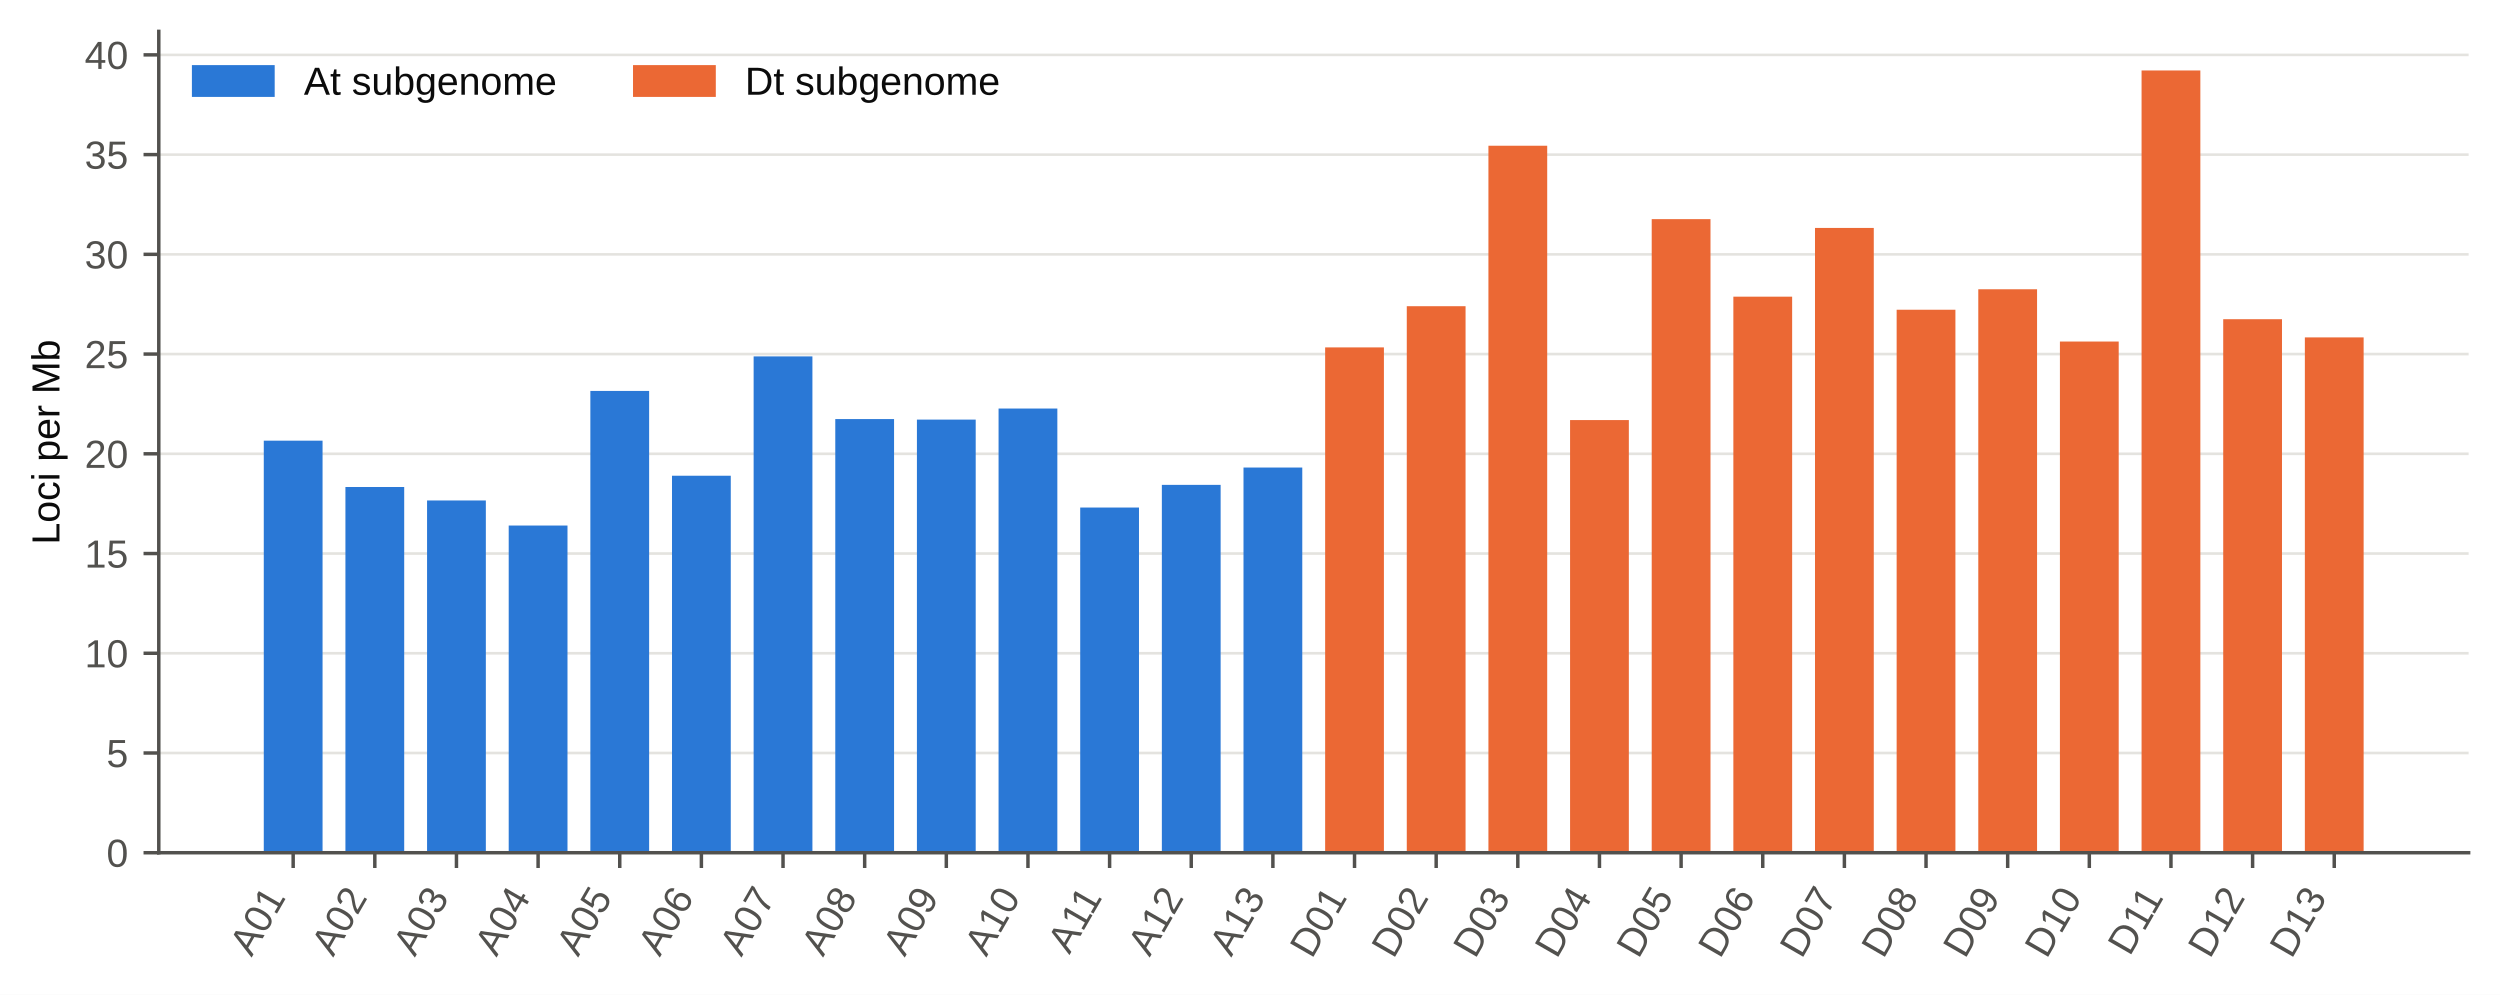
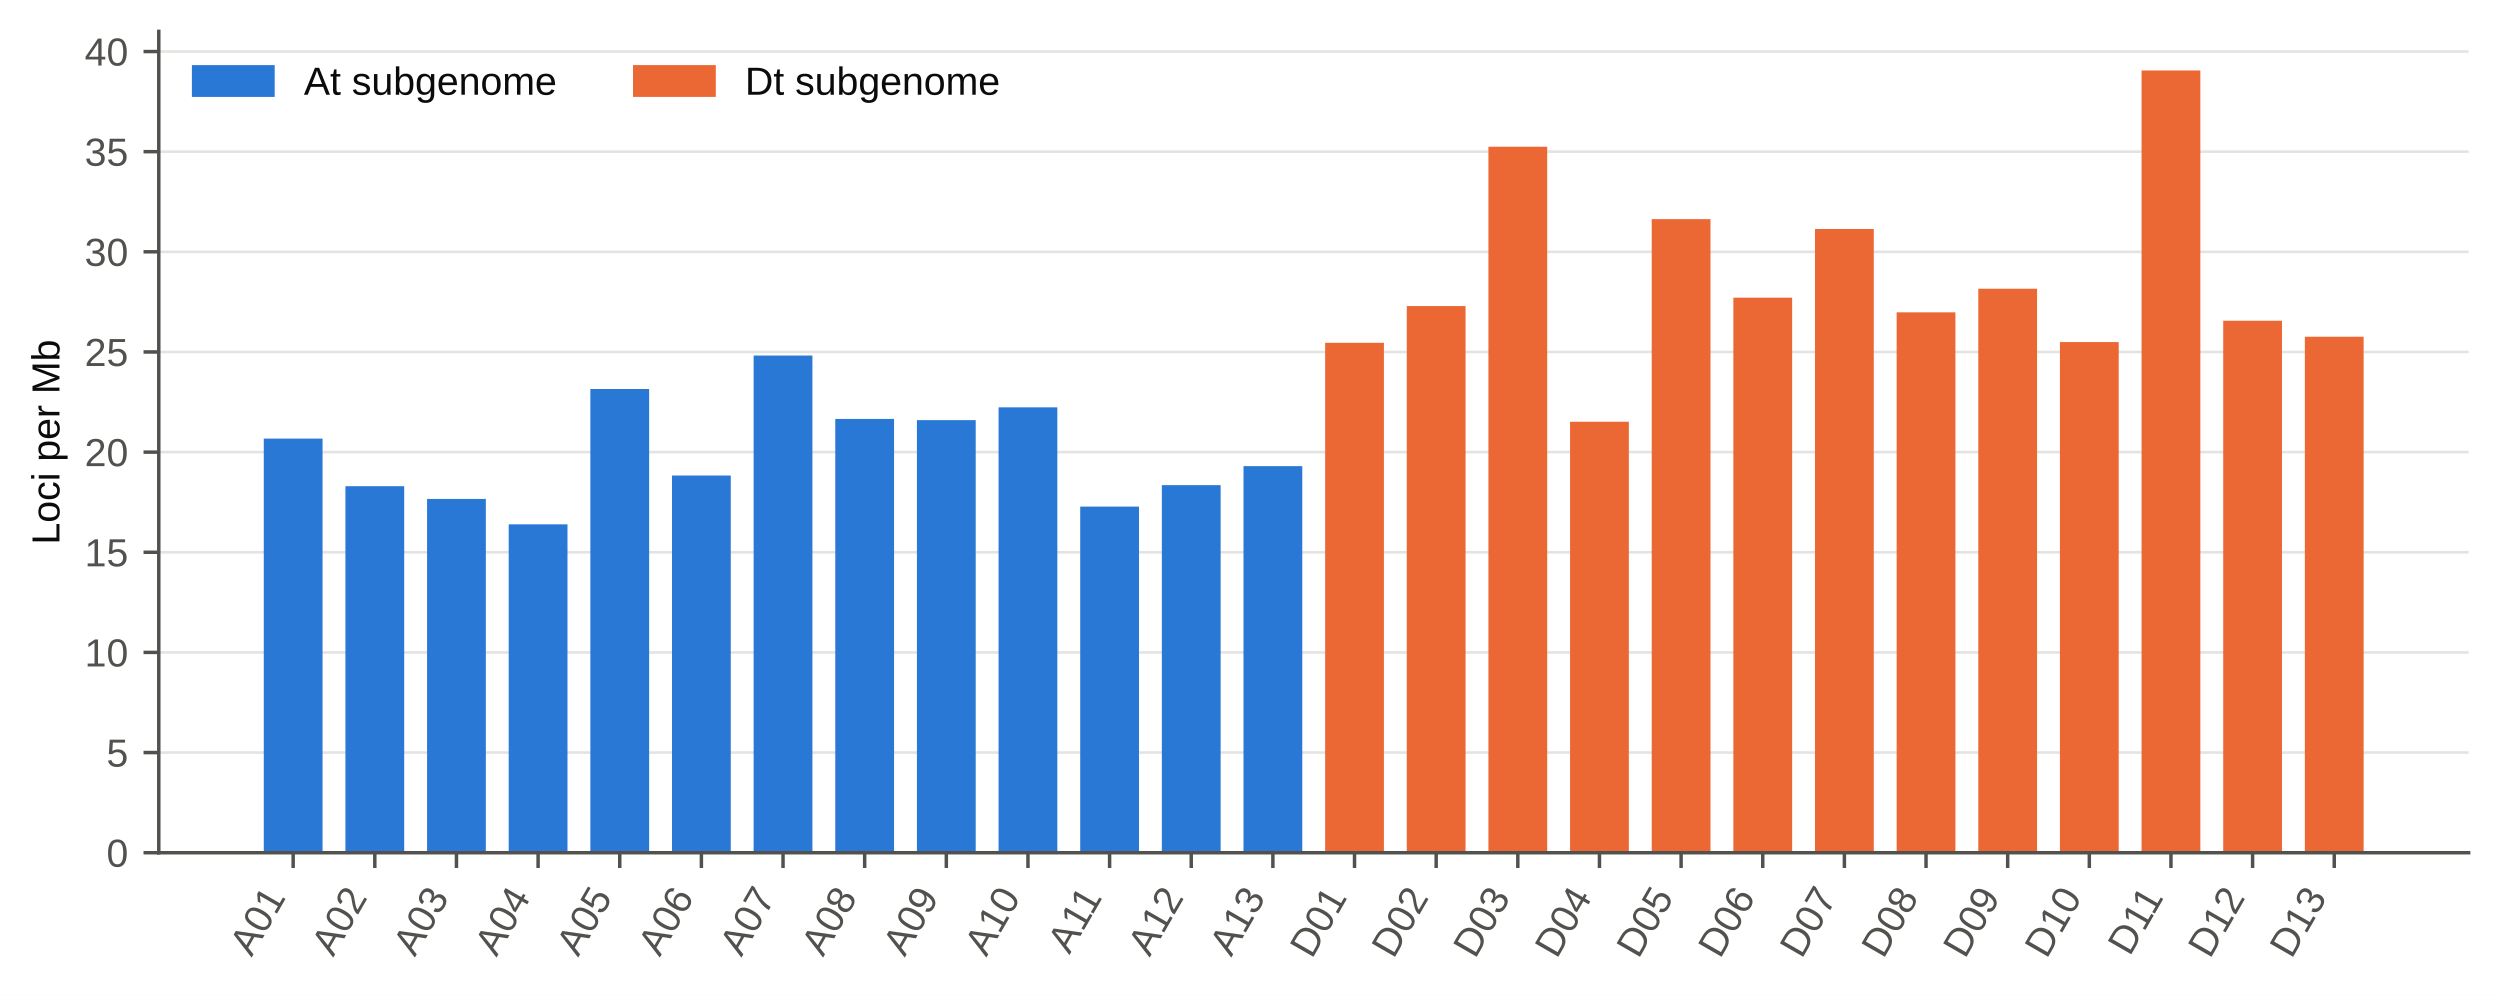
<svg xmlns="http://www.w3.org/2000/svg" xmlns:xlink="http://www.w3.org/1999/xlink" width="573.74pt" height="228.309pt" viewBox="0 0 573.74 228.309" version="1.1">
  <defs>
    <style type="text/css">*{stroke-linejoin: round; stroke-linecap: butt}</style>
  </defs>
  <g id="figure_1">
    <g id="patch_1">
      <path d="M 0 228.309  L 573.74 228.309  L 573.74 0  L 0 0  z " style="fill: #ffffff" />
    </g>
    <g id="axes_1">
      <g id="patch_2">
        <path d="M 36.44 195.696  L 566.54 195.696  L 566.54 7.2  L 36.44 7.2  z " style="fill: #ffffff" />
      </g>
      <g id="matplotlib.axis_1">
        <g id="xtick_1">
          <g id="line2d_1">
            <defs>
-               <path id="m0582086b3c" d="M 0 0  L 0 3.5  " style="stroke: #52514e; stroke-width: 0.8" />
+               <path id="mdb32afa237" d="M 0 0  L 0 3.5  " style="stroke: #52514e; stroke-width: 0.8" />
            </defs>
            <g>
-               <use xlink:href="#m0582086b3c" x="67.281" y="195.696" style="fill: #52514e; stroke: #52514e; stroke-width: 0.8" />
+               <use xlink:href="#mdb32afa237" x="67.281" y="195.696" style="fill: #52514e; stroke: #52514e; stroke-width: 0.8" />
            </g>
          </g>
          <g id="text_1">
            <text style="font-size: 9px; font-family: 'Arial', 'Helvetica', 'DejaVu Sans'; fill: #52514e" transform="translate(57.72556 219.7847) rotate(-60)">A01</text>
          </g>
        </g>
        <g id="xtick_2">
          <g id="line2d_2">
            <g>
-               <use xlink:href="#m0582086b3c" x="86.018" y="195.696" style="fill: #52514e; stroke: #52514e; stroke-width: 0.8" />
+               <use xlink:href="#mdb32afa237" x="86.018" y="195.696" style="fill: #52514e; stroke: #52514e; stroke-width: 0.8" />
            </g>
          </g>
          <g id="text_2">
            <text style="font-size: 9px; font-family: 'Arial', 'Helvetica', 'DejaVu Sans'; fill: #52514e" transform="translate(76.46231 219.7847) rotate(-60)">A02</text>
          </g>
        </g>
        <g id="xtick_3">
          <g id="line2d_3">
            <g>
-               <use xlink:href="#m0582086b3c" x="104.755" y="195.696" style="fill: #52514e; stroke: #52514e; stroke-width: 0.8" />
+               <use xlink:href="#mdb32afa237" x="104.755" y="195.696" style="fill: #52514e; stroke: #52514e; stroke-width: 0.8" />
            </g>
          </g>
          <g id="text_3">
            <text style="font-size: 9px; font-family: 'Arial', 'Helvetica', 'DejaVu Sans'; fill: #52514e" transform="translate(95.19906 219.7847) rotate(-60)">A03</text>
          </g>
        </g>
        <g id="xtick_4">
          <g id="line2d_4">
            <g>
-               <use xlink:href="#m0582086b3c" x="123.491" y="195.696" style="fill: #52514e; stroke: #52514e; stroke-width: 0.8" />
+               <use xlink:href="#mdb32afa237" x="123.491" y="195.696" style="fill: #52514e; stroke: #52514e; stroke-width: 0.8" />
            </g>
          </g>
          <g id="text_4">
            <text style="font-size: 9px; font-family: 'Arial', 'Helvetica', 'DejaVu Sans'; fill: #52514e" transform="translate(113.9358 219.7847) rotate(-60)">A04</text>
          </g>
        </g>
        <g id="xtick_5">
          <g id="line2d_5">
            <g>
-               <use xlink:href="#m0582086b3c" x="142.228" y="195.696" style="fill: #52514e; stroke: #52514e; stroke-width: 0.8" />
+               <use xlink:href="#mdb32afa237" x="142.228" y="195.696" style="fill: #52514e; stroke: #52514e; stroke-width: 0.8" />
            </g>
          </g>
          <g id="text_5">
            <text style="font-size: 9px; font-family: 'Arial', 'Helvetica', 'DejaVu Sans'; fill: #52514e" transform="translate(132.6725 219.7847) rotate(-60)">A05</text>
          </g>
        </g>
        <g id="xtick_6">
          <g id="line2d_6">
            <g>
-               <use xlink:href="#m0582086b3c" x="160.965" y="195.696" style="fill: #52514e; stroke: #52514e; stroke-width: 0.8" />
+               <use xlink:href="#mdb32afa237" x="160.965" y="195.696" style="fill: #52514e; stroke: #52514e; stroke-width: 0.8" />
            </g>
          </g>
          <g id="text_6">
            <text style="font-size: 9px; font-family: 'Arial', 'Helvetica', 'DejaVu Sans'; fill: #52514e" transform="translate(151.4093 219.7847) rotate(-60)">A06</text>
          </g>
        </g>
        <g id="xtick_7">
          <g id="line2d_7">
            <g>
-               <use xlink:href="#m0582086b3c" x="179.702" y="195.696" style="fill: #52514e; stroke: #52514e; stroke-width: 0.8" />
+               <use xlink:href="#mdb32afa237" x="179.702" y="195.696" style="fill: #52514e; stroke: #52514e; stroke-width: 0.8" />
            </g>
          </g>
          <g id="text_7">
            <text style="font-size: 9px; font-family: 'Arial', 'Helvetica', 'DejaVu Sans'; fill: #52514e" transform="translate(170.146 219.7847) rotate(-60)">A07</text>
          </g>
        </g>
        <g id="xtick_8">
          <g id="line2d_8">
            <g>
-               <use xlink:href="#m0582086b3c" x="198.438" y="195.696" style="fill: #52514e; stroke: #52514e; stroke-width: 0.8" />
+               <use xlink:href="#mdb32afa237" x="198.438" y="195.696" style="fill: #52514e; stroke: #52514e; stroke-width: 0.8" />
            </g>
          </g>
          <g id="text_8">
            <text style="font-size: 9px; font-family: 'Arial', 'Helvetica', 'DejaVu Sans'; fill: #52514e" transform="translate(188.8828 219.7847) rotate(-60)">A08</text>
          </g>
        </g>
        <g id="xtick_9">
          <g id="line2d_9">
            <g>
-               <use xlink:href="#m0582086b3c" x="217.175" y="195.696" style="fill: #52514e; stroke: #52514e; stroke-width: 0.8" />
+               <use xlink:href="#mdb32afa237" x="217.175" y="195.696" style="fill: #52514e; stroke: #52514e; stroke-width: 0.8" />
            </g>
          </g>
          <g id="text_9">
            <text style="font-size: 9px; font-family: 'Arial', 'Helvetica', 'DejaVu Sans'; fill: #52514e" transform="translate(207.6195 219.7847) rotate(-60)">A09</text>
          </g>
        </g>
        <g id="xtick_10">
          <g id="line2d_10">
            <g>
-               <use xlink:href="#m0582086b3c" x="235.912" y="195.696" style="fill: #52514e; stroke: #52514e; stroke-width: 0.8" />
+               <use xlink:href="#mdb32afa237" x="235.912" y="195.696" style="fill: #52514e; stroke: #52514e; stroke-width: 0.8" />
            </g>
          </g>
          <g id="text_10">
            <text style="font-size: 9px; font-family: 'Arial', 'Helvetica', 'DejaVu Sans'; fill: #52514e" transform="translate(226.3563 219.7847) rotate(-60)">A10</text>
          </g>
        </g>
        <g id="xtick_11">
          <g id="line2d_11">
            <g>
-               <use xlink:href="#m0582086b3c" x="254.649" y="195.696" style="fill: #52514e; stroke: #52514e; stroke-width: 0.8" />
+               <use xlink:href="#mdb32afa237" x="254.649" y="195.696" style="fill: #52514e; stroke: #52514e; stroke-width: 0.8" />
            </g>
          </g>
          <g id="text_11">
            <text style="font-size: 9px; font-family: 'Arial', 'Helvetica', 'DejaVu Sans'; fill: #52514e" transform="translate(245.4249 219.2098) rotate(-60)">A11</text>
          </g>
        </g>
        <g id="xtick_12">
          <g id="line2d_12">
            <g>
-               <use xlink:href="#m0582086b3c" x="273.385" y="195.696" style="fill: #52514e; stroke: #52514e; stroke-width: 0.8" />
+               <use xlink:href="#mdb32afa237" x="273.385" y="195.696" style="fill: #52514e; stroke: #52514e; stroke-width: 0.8" />
            </g>
          </g>
          <g id="text_12">
            <text style="font-size: 9px; font-family: 'Arial', 'Helvetica', 'DejaVu Sans'; fill: #52514e" transform="translate(263.8298 219.7847) rotate(-60)">A12</text>
          </g>
        </g>
        <g id="xtick_13">
          <g id="line2d_13">
            <g>
-               <use xlink:href="#m0582086b3c" x="292.122" y="195.696" style="fill: #52514e; stroke: #52514e; stroke-width: 0.8" />
+               <use xlink:href="#mdb32afa237" x="292.122" y="195.696" style="fill: #52514e; stroke: #52514e; stroke-width: 0.8" />
            </g>
          </g>
          <g id="text_13">
            <text style="font-size: 9px; font-family: 'Arial', 'Helvetica', 'DejaVu Sans'; fill: #52514e" transform="translate(282.5665 219.7847) rotate(-60)">A13</text>
          </g>
        </g>
        <g id="xtick_14">
          <g id="line2d_14">
            <g>
-               <use xlink:href="#m0582086b3c" x="310.859" y="195.696" style="fill: #52514e; stroke: #52514e; stroke-width: 0.8" />
+               <use xlink:href="#mdb32afa237" x="310.859" y="195.696" style="fill: #52514e; stroke: #52514e; stroke-width: 0.8" />
            </g>
          </g>
          <g id="text_14">
            <text style="font-size: 9px; font-family: 'Arial', 'Helvetica', 'DejaVu Sans'; fill: #52514e" transform="translate(301.0551 220.2146) rotate(-60)">D01</text>
          </g>
        </g>
        <g id="xtick_15">
          <g id="line2d_15">
            <g>
-               <use xlink:href="#m0582086b3c" x="329.596" y="195.696" style="fill: #52514e; stroke: #52514e; stroke-width: 0.8" />
+               <use xlink:href="#mdb32afa237" x="329.596" y="195.696" style="fill: #52514e; stroke: #52514e; stroke-width: 0.8" />
            </g>
          </g>
          <g id="text_15">
            <text style="font-size: 9px; font-family: 'Arial', 'Helvetica', 'DejaVu Sans'; fill: #52514e" transform="translate(319.7918 220.2146) rotate(-60)">D02</text>
          </g>
        </g>
        <g id="xtick_16">
          <g id="line2d_16">
            <g>
-               <use xlink:href="#m0582086b3c" x="348.332" y="195.696" style="fill: #52514e; stroke: #52514e; stroke-width: 0.8" />
+               <use xlink:href="#mdb32afa237" x="348.332" y="195.696" style="fill: #52514e; stroke: #52514e; stroke-width: 0.8" />
            </g>
          </g>
          <g id="text_16">
            <text style="font-size: 9px; font-family: 'Arial', 'Helvetica', 'DejaVu Sans'; fill: #52514e" transform="translate(338.5285 220.2146) rotate(-60)">D03</text>
          </g>
        </g>
        <g id="xtick_17">
          <g id="line2d_17">
            <g>
-               <use xlink:href="#m0582086b3c" x="367.069" y="195.696" style="fill: #52514e; stroke: #52514e; stroke-width: 0.8" />
+               <use xlink:href="#mdb32afa237" x="367.069" y="195.696" style="fill: #52514e; stroke: #52514e; stroke-width: 0.8" />
            </g>
          </g>
          <g id="text_17">
            <text style="font-size: 9px; font-family: 'Arial', 'Helvetica', 'DejaVu Sans'; fill: #52514e" transform="translate(357.2653 220.2146) rotate(-60)">D04</text>
          </g>
        </g>
        <g id="xtick_18">
          <g id="line2d_18">
            <g>
-               <use xlink:href="#m0582086b3c" x="385.806" y="195.696" style="fill: #52514e; stroke: #52514e; stroke-width: 0.8" />
+               <use xlink:href="#mdb32afa237" x="385.806" y="195.696" style="fill: #52514e; stroke: #52514e; stroke-width: 0.8" />
            </g>
          </g>
          <g id="text_18">
            <text style="font-size: 9px; font-family: 'Arial', 'Helvetica', 'DejaVu Sans'; fill: #52514e" transform="translate(376.002 220.2146) rotate(-60)">D05</text>
          </g>
        </g>
        <g id="xtick_19">
          <g id="line2d_19">
            <g>
-               <use xlink:href="#m0582086b3c" x="404.543" y="195.696" style="fill: #52514e; stroke: #52514e; stroke-width: 0.8" />
+               <use xlink:href="#mdb32afa237" x="404.543" y="195.696" style="fill: #52514e; stroke: #52514e; stroke-width: 0.8" />
            </g>
          </g>
          <g id="text_19">
            <text style="font-size: 9px; font-family: 'Arial', 'Helvetica', 'DejaVu Sans'; fill: #52514e" transform="translate(394.7388 220.2146) rotate(-60)">D06</text>
          </g>
        </g>
        <g id="xtick_20">
          <g id="line2d_20">
            <g>
-               <use xlink:href="#m0582086b3c" x="423.279" y="195.696" style="fill: #52514e; stroke: #52514e; stroke-width: 0.8" />
+               <use xlink:href="#mdb32afa237" x="423.279" y="195.696" style="fill: #52514e; stroke: #52514e; stroke-width: 0.8" />
            </g>
          </g>
          <g id="text_20">
            <text style="font-size: 9px; font-family: 'Arial', 'Helvetica', 'DejaVu Sans'; fill: #52514e" transform="translate(413.4755 220.2146) rotate(-60)">D07</text>
          </g>
        </g>
        <g id="xtick_21">
          <g id="line2d_21">
            <g>
-               <use xlink:href="#m0582086b3c" x="442.016" y="195.696" style="fill: #52514e; stroke: #52514e; stroke-width: 0.8" />
+               <use xlink:href="#mdb32afa237" x="442.016" y="195.696" style="fill: #52514e; stroke: #52514e; stroke-width: 0.8" />
            </g>
          </g>
          <g id="text_21">
            <text style="font-size: 9px; font-family: 'Arial', 'Helvetica', 'DejaVu Sans'; fill: #52514e" transform="translate(432.2123 220.2146) rotate(-60)">D08</text>
          </g>
        </g>
        <g id="xtick_22">
          <g id="line2d_22">
            <g>
-               <use xlink:href="#m0582086b3c" x="460.753" y="195.696" style="fill: #52514e; stroke: #52514e; stroke-width: 0.8" />
+               <use xlink:href="#mdb32afa237" x="460.753" y="195.696" style="fill: #52514e; stroke: #52514e; stroke-width: 0.8" />
            </g>
          </g>
          <g id="text_22">
            <text style="font-size: 9px; font-family: 'Arial', 'Helvetica', 'DejaVu Sans'; fill: #52514e" transform="translate(450.949 220.2146) rotate(-60)">D09</text>
          </g>
        </g>
        <g id="xtick_23">
          <g id="line2d_23">
            <g>
-               <use xlink:href="#m0582086b3c" x="479.49" y="195.696" style="fill: #52514e; stroke: #52514e; stroke-width: 0.8" />
+               <use xlink:href="#mdb32afa237" x="479.49" y="195.696" style="fill: #52514e; stroke: #52514e; stroke-width: 0.8" />
            </g>
          </g>
          <g id="text_23">
            <text style="font-size: 9px; font-family: 'Arial', 'Helvetica', 'DejaVu Sans'; fill: #52514e" transform="translate(469.6858 220.2146) rotate(-60)">D10</text>
          </g>
        </g>
        <g id="xtick_24">
          <g id="line2d_24">
            <g>
-               <use xlink:href="#m0582086b3c" x="498.226" y="195.696" style="fill: #52514e; stroke: #52514e; stroke-width: 0.8" />
+               <use xlink:href="#mdb32afa237" x="498.226" y="195.696" style="fill: #52514e; stroke: #52514e; stroke-width: 0.8" />
            </g>
          </g>
          <g id="text_24">
            <text style="font-size: 9px; font-family: 'Arial', 'Helvetica', 'DejaVu Sans'; fill: #52514e" transform="translate(488.7544 219.6397) rotate(-60)">D11</text>
          </g>
        </g>
        <g id="xtick_25">
          <g id="line2d_25">
            <g>
-               <use xlink:href="#m0582086b3c" x="516.963" y="195.696" style="fill: #52514e; stroke: #52514e; stroke-width: 0.8" />
+               <use xlink:href="#mdb32afa237" x="516.963" y="195.696" style="fill: #52514e; stroke: #52514e; stroke-width: 0.8" />
            </g>
          </g>
          <g id="text_25">
            <text style="font-size: 9px; font-family: 'Arial', 'Helvetica', 'DejaVu Sans'; fill: #52514e" transform="translate(507.1592 220.2146) rotate(-60)">D12</text>
          </g>
        </g>
        <g id="xtick_26">
          <g id="line2d_26">
            <g>
-               <use xlink:href="#m0582086b3c" x="535.7" y="195.696" style="fill: #52514e; stroke: #52514e; stroke-width: 0.8" />
+               <use xlink:href="#mdb32afa237" x="535.7" y="195.696" style="fill: #52514e; stroke: #52514e; stroke-width: 0.8" />
            </g>
          </g>
          <g id="text_26">
            <text style="font-size: 9px; font-family: 'Arial', 'Helvetica', 'DejaVu Sans'; fill: #52514e" transform="translate(525.896 220.2146) rotate(-60)">D13</text>
          </g>
        </g>
      </g>
      <g id="matplotlib.axis_2">
        <g id="ytick_1">
          <g id="line2d_27">
-             <path d="M 36.44 195.696  L 566.54 195.696  " clip-path="url(#pb14a152fd7)" style="fill: none; stroke: #e4e3df; stroke-width: 0.6; stroke-linecap: square" />
+             <path d="M 36.44 195.696  L 566.54 195.696  " clip-path="url(#p1edfeef2e5)" style="fill: none; stroke: #e4e3df; stroke-width: 0.6; stroke-linecap: square" />
          </g>
          <g id="line2d_28">
            <defs>
-               <path id="mf6f5ca2edf" d="M 0 0  L -3.5 0  " style="stroke: #52514e; stroke-width: 0.8" />
+               <path id="m97c1037d2c" d="M 0 0  L -3.5 0  " style="stroke: #52514e; stroke-width: 0.8" />
            </defs>
            <g>
-               <use xlink:href="#mf6f5ca2edf" x="36.44" y="195.696" style="fill: #52514e; stroke: #52514e; stroke-width: 0.8" />
+               <use xlink:href="#m97c1037d2c" x="36.44" y="195.696" style="fill: #52514e; stroke: #52514e; stroke-width: 0.8" />
            </g>
          </g>
          <g id="text_27">
            <text style="font-size: 9px; font-family: 'Arial', 'Helvetica', 'DejaVu Sans'; text-anchor: end; fill: #52514e" x="29.44" y="198.917" transform="rotate(-0 29.44047 198.917)">0</text>
          </g>
        </g>
        <g id="ytick_2">
          <g id="line2d_29">
-             <path d="M 36.44 172.809  L 566.54 172.809  " clip-path="url(#pb14a152fd7)" style="fill: none; stroke: #e4e3df; stroke-width: 0.6; stroke-linecap: square" />
+             <path d="M 36.44 172.712  L 566.54 172.712  " clip-path="url(#p1edfeef2e5)" style="fill: none; stroke: #e4e3df; stroke-width: 0.6; stroke-linecap: square" />
          </g>
          <g id="line2d_30">
            <g>
-               <use xlink:href="#mf6f5ca2edf" x="36.44" y="172.809" style="fill: #52514e; stroke: #52514e; stroke-width: 0.8" />
+               <use xlink:href="#m97c1037d2c" x="36.44" y="172.712" style="fill: #52514e; stroke: #52514e; stroke-width: 0.8" />
            </g>
          </g>
          <g id="text_28">
-             <text style="font-size: 9px; font-family: 'Arial', 'Helvetica', 'DejaVu Sans'; text-anchor: end; fill: #52514e" x="29.44" y="176.03" transform="rotate(-0 29.44047 176.0295)">5</text>
+             <text style="font-size: 9px; font-family: 'Arial', 'Helvetica', 'DejaVu Sans'; text-anchor: end; fill: #52514e" x="29.44" y="175.933" transform="rotate(-0 29.44047 175.933)">5</text>
          </g>
        </g>
        <g id="ytick_3">
          <g id="line2d_31">
-             <path d="M 36.44 149.921  L 566.54 149.921  " clip-path="url(#pb14a152fd7)" style="fill: none; stroke: #e4e3df; stroke-width: 0.6; stroke-linecap: square" />
+             <path d="M 36.44 149.728  L 566.54 149.728  " clip-path="url(#p1edfeef2e5)" style="fill: none; stroke: #e4e3df; stroke-width: 0.6; stroke-linecap: square" />
          </g>
          <g id="line2d_32">
            <g>
-               <use xlink:href="#mf6f5ca2edf" x="36.44" y="149.921" style="fill: #52514e; stroke: #52514e; stroke-width: 0.8" />
+               <use xlink:href="#m97c1037d2c" x="36.44" y="149.728" style="fill: #52514e; stroke: #52514e; stroke-width: 0.8" />
            </g>
          </g>
          <g id="text_29">
-             <text style="font-size: 9px; font-family: 'Arial', 'Helvetica', 'DejaVu Sans'; text-anchor: end; fill: #52514e" x="29.44" y="153.142" transform="rotate(-0 29.44047 153.1421)">10</text>
+             <text style="font-size: 9px; font-family: 'Arial', 'Helvetica', 'DejaVu Sans'; text-anchor: end; fill: #52514e" x="29.44" y="152.949" transform="rotate(-0 29.44047 152.9489)">10</text>
          </g>
        </g>
        <g id="ytick_4">
          <g id="line2d_33">
-             <path d="M 36.44 127.034  L 566.54 127.034  " clip-path="url(#pb14a152fd7)" style="fill: none; stroke: #e4e3df; stroke-width: 0.6; stroke-linecap: square" />
+             <path d="M 36.44 126.744  L 566.54 126.744  " clip-path="url(#p1edfeef2e5)" style="fill: none; stroke: #e4e3df; stroke-width: 0.6; stroke-linecap: square" />
          </g>
          <g id="line2d_34">
            <g>
-               <use xlink:href="#mf6f5ca2edf" x="36.44" y="127.034" style="fill: #52514e; stroke: #52514e; stroke-width: 0.8" />
+               <use xlink:href="#m97c1037d2c" x="36.44" y="126.744" style="fill: #52514e; stroke: #52514e; stroke-width: 0.8" />
            </g>
          </g>
          <g id="text_30">
-             <text style="font-size: 9px; font-family: 'Arial', 'Helvetica', 'DejaVu Sans'; text-anchor: end; fill: #52514e" x="29.44" y="130.255" transform="rotate(-0 29.44047 130.2546)">15</text>
+             <text style="font-size: 9px; font-family: 'Arial', 'Helvetica', 'DejaVu Sans'; text-anchor: end; fill: #52514e" x="29.44" y="129.965" transform="rotate(-0 29.44047 129.9649)">15</text>
          </g>
        </g>
        <g id="ytick_5">
          <g id="line2d_35">
-             <path d="M 36.44 104.146  L 566.54 104.146  " clip-path="url(#pb14a152fd7)" style="fill: none; stroke: #e4e3df; stroke-width: 0.6; stroke-linecap: square" />
+             <path d="M 36.44 103.76  L 566.54 103.76  " clip-path="url(#p1edfeef2e5)" style="fill: none; stroke: #e4e3df; stroke-width: 0.6; stroke-linecap: square" />
          </g>
          <g id="line2d_36">
            <g>
-               <use xlink:href="#mf6f5ca2edf" x="36.44" y="104.146" style="fill: #52514e; stroke: #52514e; stroke-width: 0.8" />
+               <use xlink:href="#m97c1037d2c" x="36.44" y="103.76" style="fill: #52514e; stroke: #52514e; stroke-width: 0.8" />
            </g>
          </g>
          <g id="text_31">
-             <text style="font-size: 9px; font-family: 'Arial', 'Helvetica', 'DejaVu Sans'; text-anchor: end; fill: #52514e" x="29.44" y="107.367" transform="rotate(-0 29.44047 107.3671)">20</text>
+             <text style="font-size: 9px; font-family: 'Arial', 'Helvetica', 'DejaVu Sans'; text-anchor: end; fill: #52514e" x="29.44" y="106.981" transform="rotate(-0 29.44047 106.9808)">20</text>
          </g>
        </g>
        <g id="ytick_6">
          <g id="line2d_37">
-             <path d="M 36.44 81.259  L 566.54 81.259  " clip-path="url(#pb14a152fd7)" style="fill: none; stroke: #e4e3df; stroke-width: 0.6; stroke-linecap: square" />
+             <path d="M 36.44 80.776  L 566.54 80.776  " clip-path="url(#p1edfeef2e5)" style="fill: none; stroke: #e4e3df; stroke-width: 0.6; stroke-linecap: square" />
          </g>
          <g id="line2d_38">
            <g>
-               <use xlink:href="#mf6f5ca2edf" x="36.44" y="81.259" style="fill: #52514e; stroke: #52514e; stroke-width: 0.8" />
+               <use xlink:href="#m97c1037d2c" x="36.44" y="80.776" style="fill: #52514e; stroke: #52514e; stroke-width: 0.8" />
            </g>
          </g>
          <g id="text_32">
-             <text style="font-size: 9px; font-family: 'Arial', 'Helvetica', 'DejaVu Sans'; text-anchor: end; fill: #52514e" x="29.44" y="84.48" transform="rotate(-0 29.44047 84.47965)">25</text>
+             <text style="font-size: 9px; font-family: 'Arial', 'Helvetica', 'DejaVu Sans'; text-anchor: end; fill: #52514e" x="29.44" y="83.997" transform="rotate(-0 29.44047 83.99679)">25</text>
          </g>
        </g>
        <g id="ytick_7">
          <g id="line2d_39">
-             <path d="M 36.44 58.371  L 566.54 58.371  " clip-path="url(#pb14a152fd7)" style="fill: none; stroke: #e4e3df; stroke-width: 0.6; stroke-linecap: square" />
+             <path d="M 36.44 57.792  L 566.54 57.792  " clip-path="url(#p1edfeef2e5)" style="fill: none; stroke: #e4e3df; stroke-width: 0.6; stroke-linecap: square" />
          </g>
          <g id="line2d_40">
            <g>
-               <use xlink:href="#mf6f5ca2edf" x="36.44" y="58.371" style="fill: #52514e; stroke: #52514e; stroke-width: 0.8" />
+               <use xlink:href="#m97c1037d2c" x="36.44" y="57.792" style="fill: #52514e; stroke: #52514e; stroke-width: 0.8" />
            </g>
          </g>
          <g id="text_33">
-             <text style="font-size: 9px; font-family: 'Arial', 'Helvetica', 'DejaVu Sans'; text-anchor: end; fill: #52514e" x="29.44" y="61.592" transform="rotate(-0 29.44047 61.59218)">30</text>
+             <text style="font-size: 9px; font-family: 'Arial', 'Helvetica', 'DejaVu Sans'; text-anchor: end; fill: #52514e" x="29.44" y="61.013" transform="rotate(-0 29.44047 61.01275)">30</text>
          </g>
        </g>
        <g id="ytick_8">
          <g id="line2d_41">
-             <path d="M 36.44 35.484  L 566.54 35.484  " clip-path="url(#pb14a152fd7)" style="fill: none; stroke: #e4e3df; stroke-width: 0.6; stroke-linecap: square" />
+             <path d="M 36.44 34.808  L 566.54 34.808  " clip-path="url(#p1edfeef2e5)" style="fill: none; stroke: #e4e3df; stroke-width: 0.6; stroke-linecap: square" />
          </g>
          <g id="line2d_42">
            <g>
-               <use xlink:href="#mf6f5ca2edf" x="36.44" y="35.484" style="fill: #52514e; stroke: #52514e; stroke-width: 0.8" />
+               <use xlink:href="#m97c1037d2c" x="36.44" y="34.808" style="fill: #52514e; stroke: #52514e; stroke-width: 0.8" />
            </g>
          </g>
          <g id="text_34">
-             <text style="font-size: 9px; font-family: 'Arial', 'Helvetica', 'DejaVu Sans'; text-anchor: end; fill: #52514e" x="29.44" y="38.705" transform="rotate(-0 29.44047 38.7047)">35</text>
+             <text style="font-size: 9px; font-family: 'Arial', 'Helvetica', 'DejaVu Sans'; text-anchor: end; fill: #52514e" x="29.44" y="38.029" transform="rotate(-0 29.44047 38.0287)">35</text>
          </g>
        </g>
        <g id="ytick_9">
          <g id="line2d_43">
-             <path d="M 36.44 12.596  L 566.54 12.596  " clip-path="url(#pb14a152fd7)" style="fill: none; stroke: #e4e3df; stroke-width: 0.6; stroke-linecap: square" />
+             <path d="M 36.44 11.824  L 566.54 11.824  " clip-path="url(#p1edfeef2e5)" style="fill: none; stroke: #e4e3df; stroke-width: 0.6; stroke-linecap: square" />
          </g>
          <g id="line2d_44">
            <g>
-               <use xlink:href="#mf6f5ca2edf" x="36.44" y="12.596" style="fill: #52514e; stroke: #52514e; stroke-width: 0.8" />
+               <use xlink:href="#m97c1037d2c" x="36.44" y="11.824" style="fill: #52514e; stroke: #52514e; stroke-width: 0.8" />
            </g>
          </g>
          <g id="text_35">
-             <text style="font-size: 9px; font-family: 'Arial', 'Helvetica', 'DejaVu Sans'; text-anchor: end; fill: #52514e" x="29.44" y="15.817" transform="rotate(-0 29.44047 15.81723)">40</text>
+             <text style="font-size: 9px; font-family: 'Arial', 'Helvetica', 'DejaVu Sans'; text-anchor: end; fill: #52514e" x="29.44" y="15.045" transform="rotate(-0 29.44047 15.04466)">40</text>
          </g>
        </g>
        <g id="text_36">
          <text style="font-size: 9px; font-family: 'Arial', 'Helvetica', 'DejaVu Sans'; text-anchor: middle; fill: #0b0b0b" x="13.642" y="101.448" transform="rotate(-90 13.64203 101.448)">Loci per Mb</text>
        </g>
      </g>
      <g id="patch_3">
-         <path d="M 60.536 195.696  L 74.026 195.696  L 74.026 101.135  L 60.536 101.135  z " clip-path="url(#pb14a152fd7)" style="fill: #2a78d6" />
+         <path d="M 60.536 195.696  L 74.026 195.696  L 74.026 100.66  L 60.536 100.66  z " clip-path="url(#p1edfeef2e5)" style="fill: #2a78d6" />
      </g>
      <g id="patch_4">
-         <path d="M 79.273 195.696  L 92.763 195.696  L 92.763 111.758  L 79.273 111.758  z " clip-path="url(#pb14a152fd7)" style="fill: #2a78d6" />
+         <path d="M 79.273 195.696  L 92.763 195.696  L 92.763 111.574  L 79.273 111.574  z " clip-path="url(#p1edfeef2e5)" style="fill: #2a78d6" />
      </g>
      <g id="patch_5">
-         <path d="M 98.009 195.696  L 111.5 195.696  L 111.5 114.85  L 98.009 114.85  z " clip-path="url(#pb14a152fd7)" style="fill: #2a78d6" />
+         <path d="M 98.009 195.696  L 111.5 195.696  L 111.5 114.509  L 98.009 114.509  z " clip-path="url(#p1edfeef2e5)" style="fill: #2a78d6" />
      </g>
      <g id="patch_6">
-         <path d="M 116.746 195.696  L 130.237 195.696  L 130.237 120.603  L 116.746 120.603  z " clip-path="url(#pb14a152fd7)" style="fill: #2a78d6" />
+         <path d="M 116.746 195.696  L 130.237 195.696  L 130.237 120.337  L 116.746 120.337  z " clip-path="url(#p1edfeef2e5)" style="fill: #2a78d6" />
      </g>
      <g id="patch_7">
-         <path d="M 135.483 195.696  L 148.973 195.696  L 148.973 89.724  L 135.483 89.724  z " clip-path="url(#pb14a152fd7)" style="fill: #2a78d6" />
+         <path d="M 135.483 195.696  L 148.973 195.696  L 148.973 89.277  L 135.483 89.277  z " clip-path="url(#p1edfeef2e5)" style="fill: #2a78d6" />
      </g>
      <g id="patch_8">
-         <path d="M 154.22 195.696  L 167.71 195.696  L 167.71 109.177  L 154.22 109.177  z " clip-path="url(#pb14a152fd7)" style="fill: #2a78d6" />
+         <path d="M 154.22 195.696  L 167.71 195.696  L 167.71 109.135  L 154.22 109.135  z " clip-path="url(#p1edfeef2e5)" style="fill: #2a78d6" />
      </g>
      <g id="patch_9">
-         <path d="M 172.956 195.696  L 186.447 195.696  L 186.447 81.794  L 172.956 81.794  z " clip-path="url(#pb14a152fd7)" style="fill: #2a78d6" />
+         <path d="M 172.956 195.696  L 186.447 195.696  L 186.447 81.592  L 172.956 81.592  z " clip-path="url(#p1edfeef2e5)" style="fill: #2a78d6" />
      </g>
      <g id="patch_10">
-         <path d="M 191.693 195.696  L 205.184 195.696  L 205.184 96.173  L 191.693 96.173  z " clip-path="url(#pb14a152fd7)" style="fill: #2a78d6" />
+         <path d="M 191.693 195.696  L 205.184 195.696  L 205.184 96.149  L 191.693 96.149  z " clip-path="url(#p1edfeef2e5)" style="fill: #2a78d6" />
      </g>
      <g id="patch_11">
-         <path d="M 210.43 195.696  L 223.92 195.696  L 223.92 96.299  L 210.43 96.299  z " clip-path="url(#pb14a152fd7)" style="fill: #2a78d6" />
+         <path d="M 210.43 195.696  L 223.92 195.696  L 223.92 96.419  L 210.43 96.419  z " clip-path="url(#p1edfeef2e5)" style="fill: #2a78d6" />
      </g>
      <g id="patch_12">
-         <path d="M 229.167 195.696  L 242.657 195.696  L 242.657 93.752  L 229.167 93.752  z " clip-path="url(#pb14a152fd7)" style="fill: #2a78d6" />
+         <path d="M 229.167 195.696  L 242.657 195.696  L 242.657 93.478  L 229.167 93.478  z " clip-path="url(#p1edfeef2e5)" style="fill: #2a78d6" />
      </g>
      <g id="patch_13">
-         <path d="M 247.903 195.696  L 261.394 195.696  L 261.394 116.481  L 247.903 116.481  z " clip-path="url(#pb14a152fd7)" style="fill: #2a78d6" />
+         <path d="M 247.903 195.696  L 261.394 195.696  L 261.394 116.258  L 247.903 116.258  z " clip-path="url(#p1edfeef2e5)" style="fill: #2a78d6" />
      </g>
      <g id="patch_14">
-         <path d="M 266.64 195.696  L 280.131 195.696  L 280.131 111.275  L 266.64 111.275  z " clip-path="url(#pb14a152fd7)" style="fill: #2a78d6" />
+         <path d="M 266.64 195.696  L 280.131 195.696  L 280.131 111.338  L 266.64 111.338  z " clip-path="url(#p1edfeef2e5)" style="fill: #2a78d6" />
      </g>
      <g id="patch_15">
-         <path d="M 285.377 195.696  L 298.867 195.696  L 298.867 107.3  L 285.377 107.3  z " clip-path="url(#pb14a152fd7)" style="fill: #2a78d6" />
+         <path d="M 285.377 195.696  L 298.867 195.696  L 298.867 106.969  L 285.377 106.969  z " clip-path="url(#p1edfeef2e5)" style="fill: #2a78d6" />
      </g>
      <g id="patch_16">
-         <path d="M 304.114 195.696  L 317.604 195.696  L 317.604 79.723  L 304.114 79.723  z " clip-path="url(#pb14a152fd7)" style="fill: #eb6834" />
+         <path d="M 304.114 195.696  L 317.604 195.696  L 317.604 78.67  L 304.114 78.67  z " clip-path="url(#p1edfeef2e5)" style="fill: #eb6834" />
      </g>
      <g id="patch_17">
-         <path d="M 322.85 195.696  L 336.341 195.696  L 336.341 70.267  L 322.85 70.267  z " clip-path="url(#pb14a152fd7)" style="fill: #eb6834" />
+         <path d="M 322.85 195.696  L 336.341 195.696  L 336.341 70.247  L 322.85 70.247  z " clip-path="url(#p1edfeef2e5)" style="fill: #eb6834" />
      </g>
      <g id="patch_18">
-         <path d="M 341.587 195.696  L 355.078 195.696  L 355.078 33.44  L 341.587 33.44  z " clip-path="url(#pb14a152fd7)" style="fill: #eb6834" />
+         <path d="M 341.587 195.696  L 355.078 195.696  L 355.078 33.676  L 341.587 33.676  z " clip-path="url(#p1edfeef2e5)" style="fill: #eb6834" />
      </g>
      <g id="patch_19">
-         <path d="M 360.324 195.696  L 373.814 195.696  L 373.814 96.409  L 360.324 96.409  z " clip-path="url(#pb14a152fd7)" style="fill: #eb6834" />
+         <path d="M 360.324 195.696  L 373.814 195.696  L 373.814 96.78  L 360.324 96.78  z " clip-path="url(#p1edfeef2e5)" style="fill: #eb6834" />
      </g>
      <g id="patch_20">
-         <path d="M 379.061 195.696  L 392.551 195.696  L 392.551 50.284  L 379.061 50.284  z " clip-path="url(#pb14a152fd7)" style="fill: #eb6834" />
+         <path d="M 379.061 195.696  L 392.551 195.696  L 392.551 50.293  L 379.061 50.293  z " clip-path="url(#p1edfeef2e5)" style="fill: #eb6834" />
      </g>
      <g id="patch_21">
-         <path d="M 397.797 195.696  L 411.288 195.696  L 411.288 68.086  L 397.797 68.086  z " clip-path="url(#pb14a152fd7)" style="fill: #eb6834" />
+         <path d="M 397.797 195.696  L 411.288 195.696  L 411.288 68.306  L 397.797 68.306  z " clip-path="url(#p1edfeef2e5)" style="fill: #eb6834" />
      </g>
      <g id="patch_22">
-         <path d="M 416.534 195.696  L 430.025 195.696  L 430.025 52.305  L 416.534 52.305  z " clip-path="url(#pb14a152fd7)" style="fill: #eb6834" />
+         <path d="M 416.534 195.696  L 430.025 195.696  L 430.025 52.551  L 416.534 52.551  z " clip-path="url(#p1edfeef2e5)" style="fill: #eb6834" />
      </g>
      <g id="patch_23">
-         <path d="M 435.271 195.696  L 448.761 195.696  L 448.761 71.084  L 435.271 71.084  z " clip-path="url(#pb14a152fd7)" style="fill: #eb6834" />
+         <path d="M 435.271 195.696  L 448.761 195.696  L 448.761 71.684  L 435.271 71.684  z " clip-path="url(#p1edfeef2e5)" style="fill: #eb6834" />
      </g>
      <g id="patch_24">
-         <path d="M 454.008 195.696  L 467.498 195.696  L 467.498 66.39  L 454.008 66.39  z " clip-path="url(#pb14a152fd7)" style="fill: #eb6834" />
+         <path d="M 454.008 195.696  L 467.498 195.696  L 467.498 66.266  L 454.008 66.266  z " clip-path="url(#p1edfeef2e5)" style="fill: #eb6834" />
      </g>
      <g id="patch_25">
-         <path d="M 472.744 195.696  L 486.235 195.696  L 486.235 78.383  L 472.744 78.383  z " clip-path="url(#pb14a152fd7)" style="fill: #eb6834" />
+         <path d="M 472.744 195.696  L 486.235 195.696  L 486.235 78.496  L 472.744 78.496  z " clip-path="url(#p1edfeef2e5)" style="fill: #eb6834" />
      </g>
      <g id="patch_26">
-         <path d="M 491.481 195.696  L 504.972 195.696  L 504.972 16.176  L 491.481 16.176  z " clip-path="url(#pb14a152fd7)" style="fill: #eb6834" />
+         <path d="M 491.481 195.696  L 504.972 195.696  L 504.972 16.176  L 491.481 16.176  z " clip-path="url(#p1edfeef2e5)" style="fill: #eb6834" />
      </g>
      <g id="patch_27">
-         <path d="M 510.218 195.696  L 523.708 195.696  L 523.708 73.253  L 510.218 73.253  z " clip-path="url(#pb14a152fd7)" style="fill: #eb6834" />
+         <path d="M 510.218 195.696  L 523.708 195.696  L 523.708 73.609  L 510.218 73.609  z " clip-path="url(#p1edfeef2e5)" style="fill: #eb6834" />
      </g>
      <g id="patch_28">
-         <path d="M 528.955 195.696  L 542.445 195.696  L 542.445 77.426  L 528.955 77.426  z " clip-path="url(#pb14a152fd7)" style="fill: #eb6834" />
+         <path d="M 528.955 195.696  L 542.445 195.696  L 542.445 77.28  L 528.955 77.28  z " clip-path="url(#p1edfeef2e5)" style="fill: #eb6834" />
      </g>
      <g id="patch_29">
        <path d="M 36.44 195.696  L 36.44 7.2  " style="fill: none; stroke: #52514e; stroke-width: 0.8; stroke-linejoin: miter; stroke-linecap: square" />
      </g>
      <g id="patch_30">
        <path d="M 36.44 195.696  L 566.54 195.696  " style="fill: none; stroke: #52514e; stroke-width: 0.8; stroke-linejoin: miter; stroke-linecap: square" />
      </g>
      <g id="legend_1">
        <g id="patch_31">
          <path d="M 44.54 21.742  L 62.54 21.742  L 62.54 15.442  L 44.54 15.442  z " style="fill: #2a78d6; stroke: #2a78d6; stroke-linejoin: miter" />
        </g>
        <g id="text_37">
          <text style="font-size: 9px; font-family: 'Arial', 'Helvetica', 'DejaVu Sans'; text-anchor: start; fill: #0b0b0b" x="69.74" y="21.742" transform="rotate(-0 69.74047 21.74203)">At subgenome</text>
        </g>
        <g id="patch_32">
          <path d="M 145.775 21.742  L 163.775 21.742  L 163.775 15.442  L 145.775 15.442  z " style="fill: #eb6834; stroke: #eb6834; stroke-linejoin: miter" />
        </g>
        <g id="text_38">
          <text style="font-size: 9px; font-family: 'Arial', 'Helvetica', 'DejaVu Sans'; text-anchor: start; fill: #0b0b0b" x="170.975" y="21.742" transform="rotate(-0 170.975 21.74203)">Dt subgenome</text>
        </g>
      </g>
    </g>
  </g>
  <defs>
-     <clipPath id="pb14a152fd7">
+     <clipPath id="p1edfeef2e5">
      <rect x="36.44" y="7.2" width="530.1" height="188.496" />
    </clipPath>
  </defs>
</svg>
